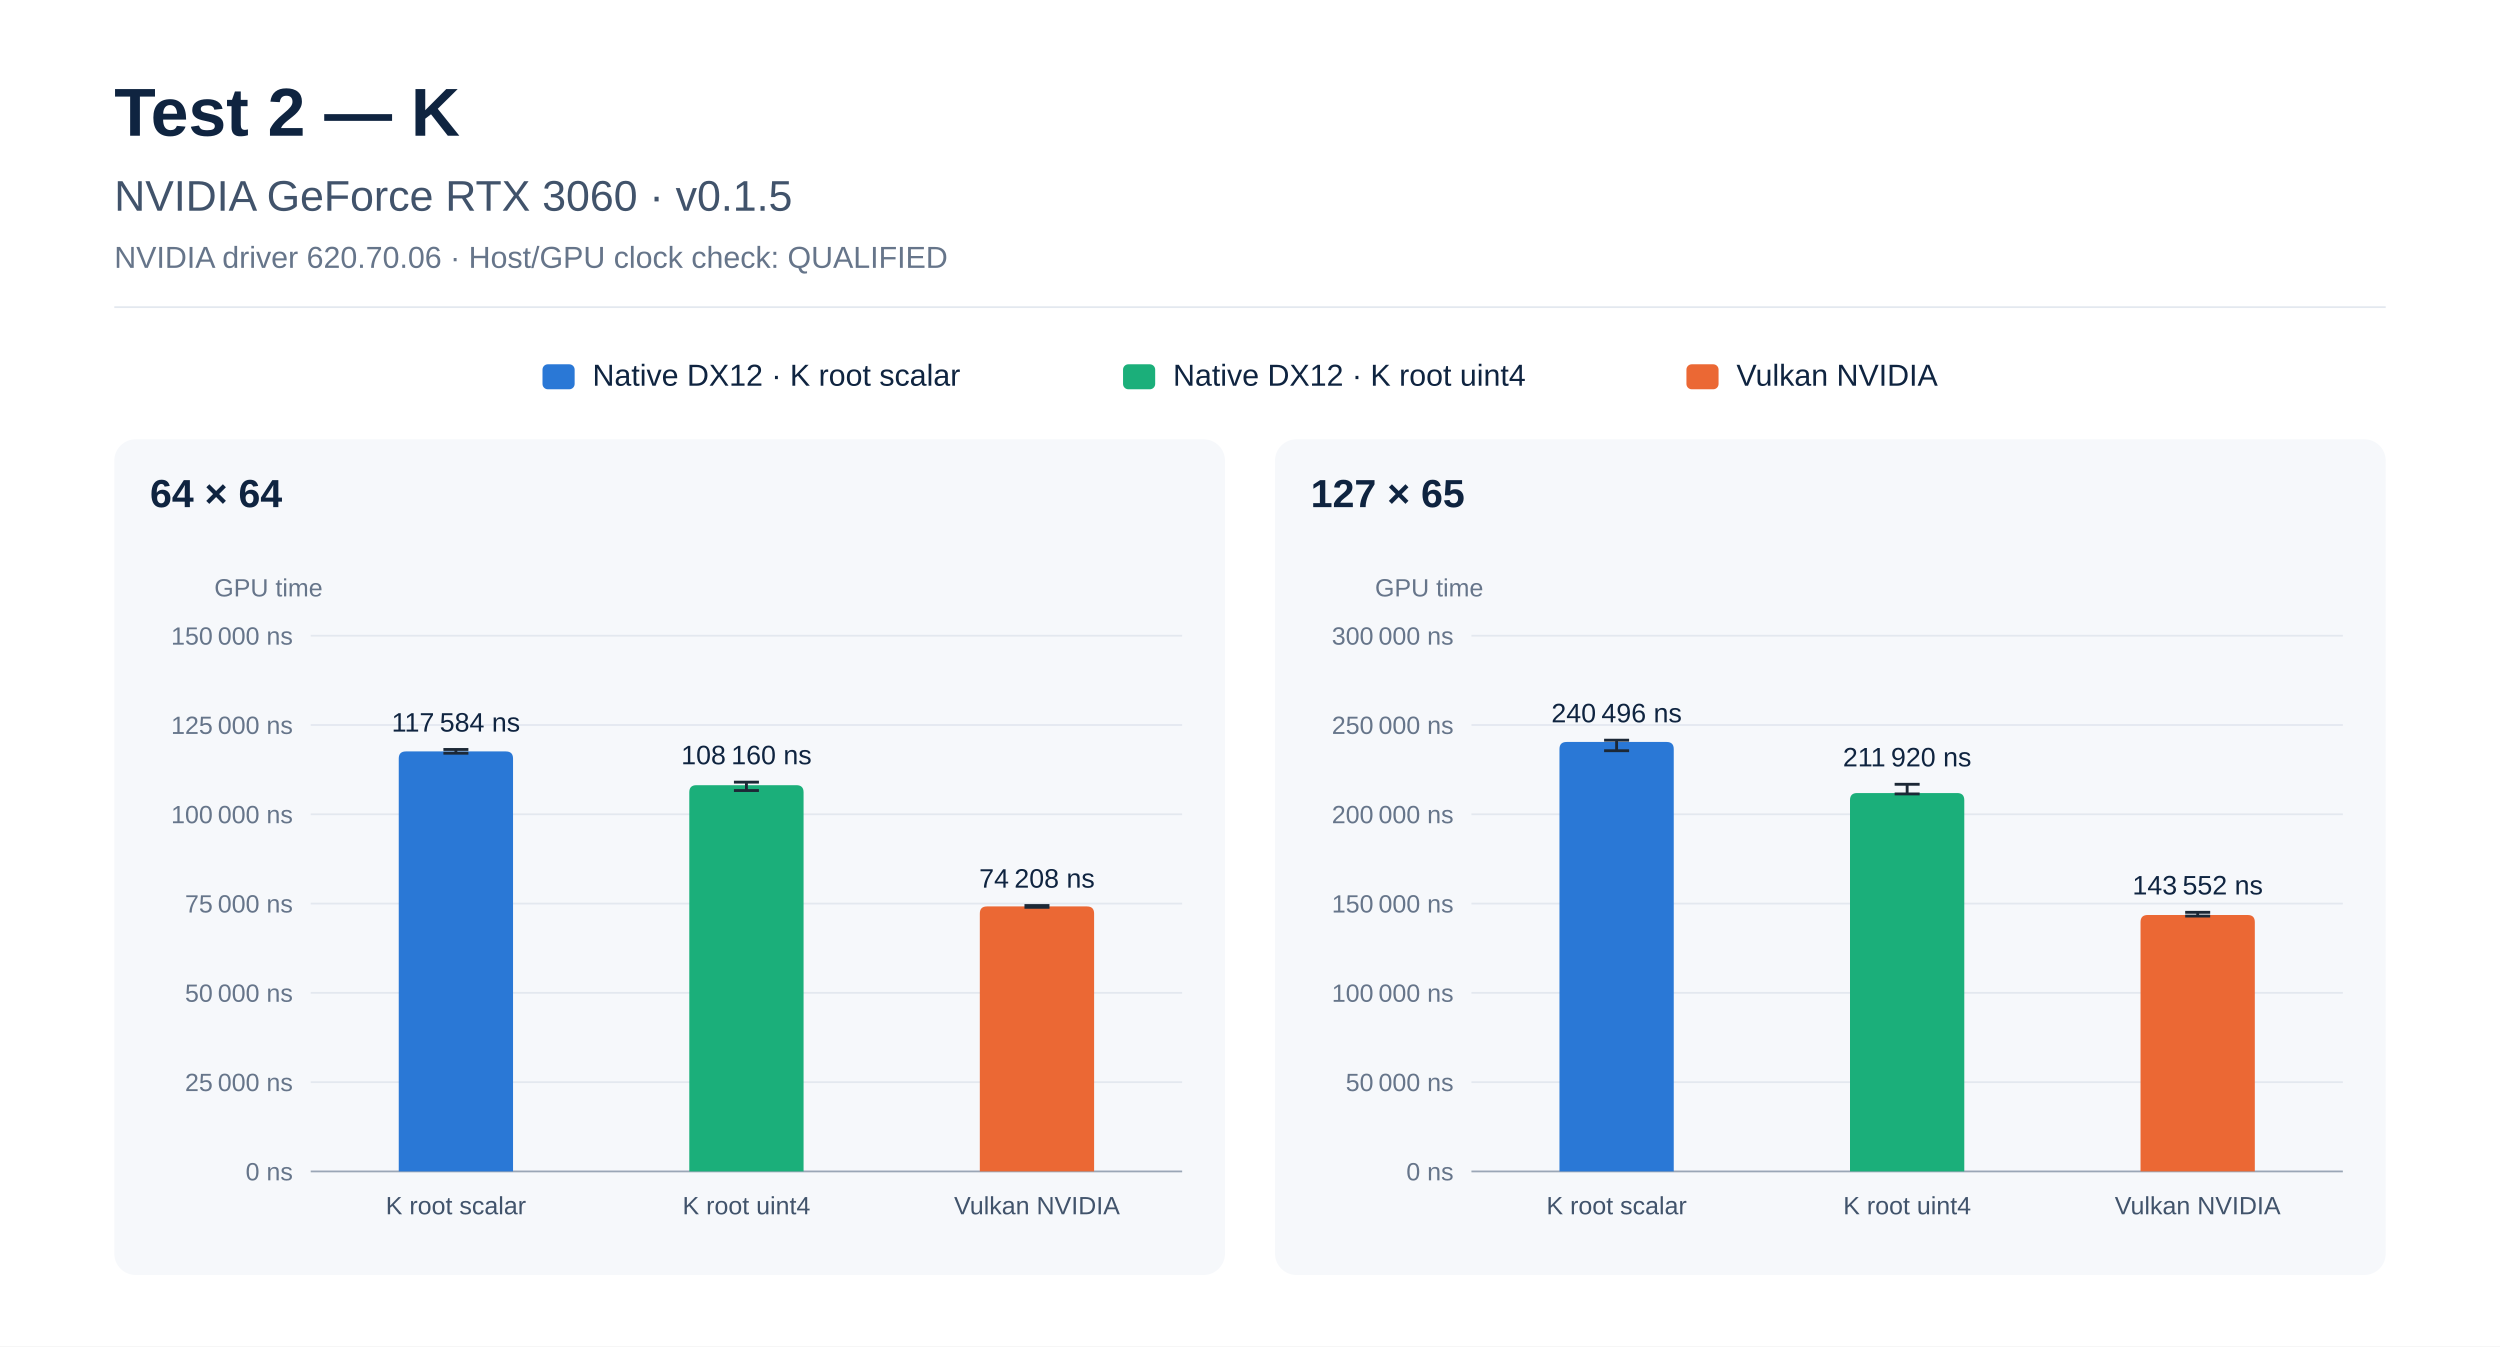
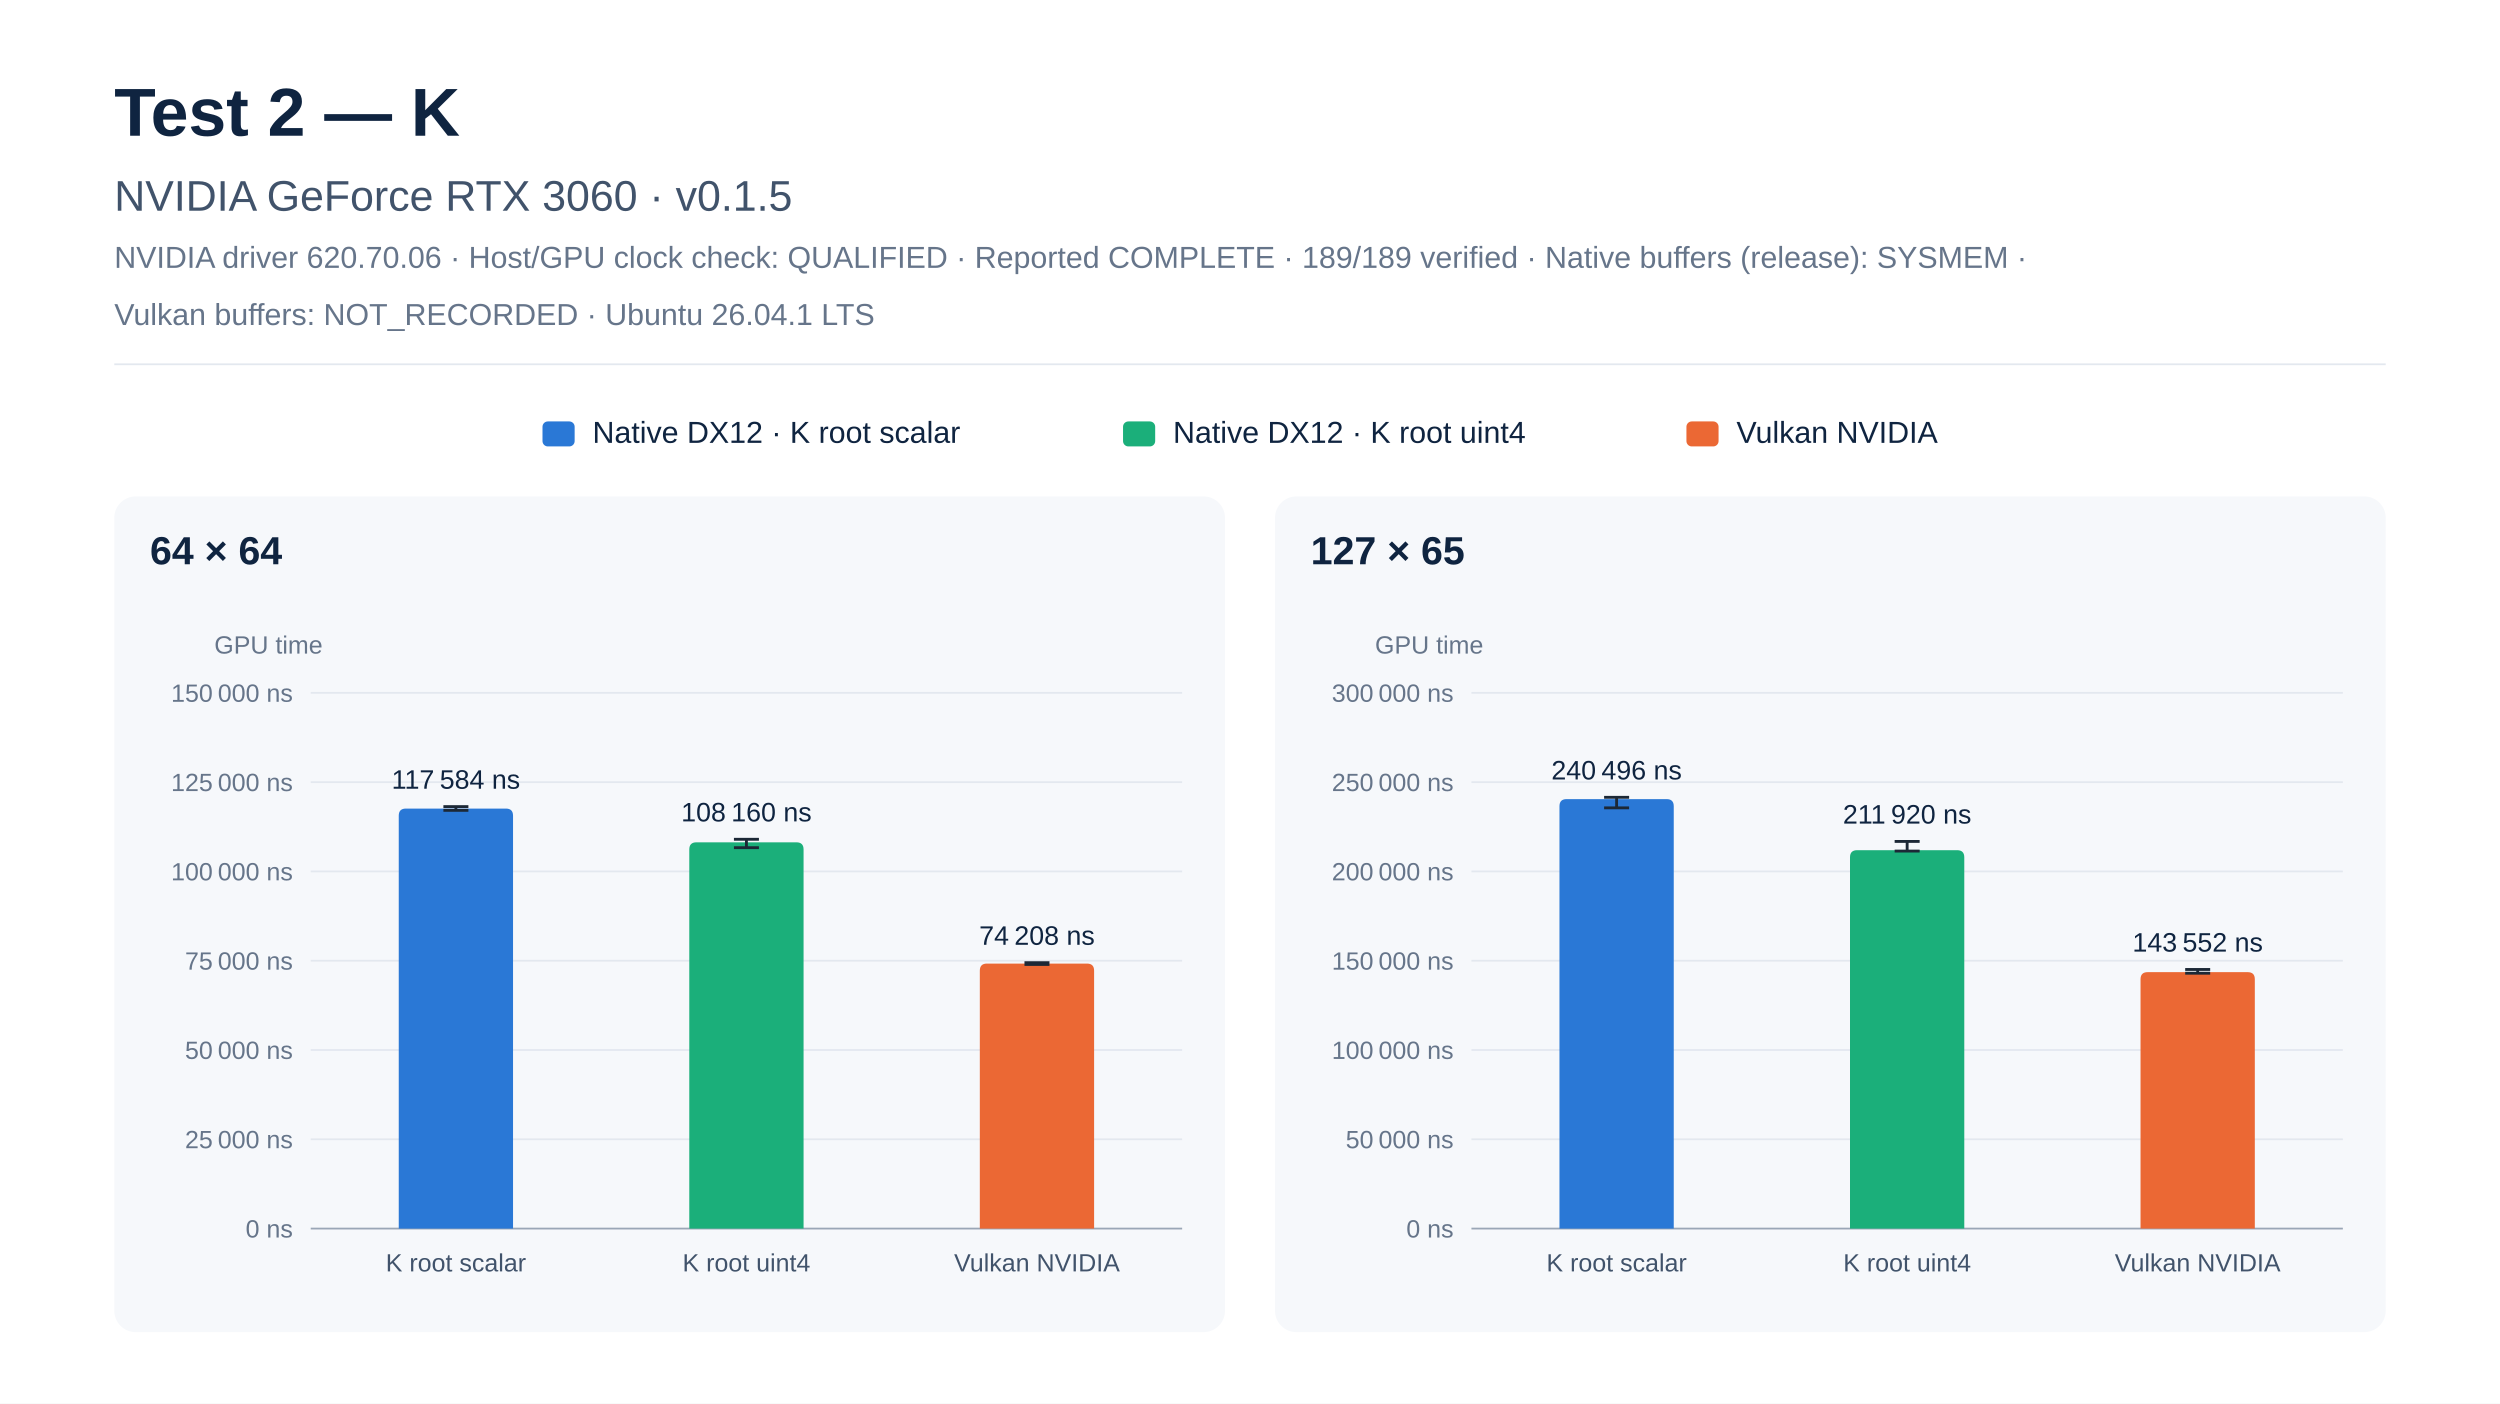
- <svg xmlns="http://www.w3.org/2000/svg" width="1400" height="754" viewBox="0 0 1400 754" role="img" aria-label="Test 2 — K">
+ <svg xmlns="http://www.w3.org/2000/svg" width="1400" height="786" viewBox="0 0 1400 786" role="img" aria-label="Test 2 — K">
  <rect width="100%" height="100%" fill="#ffffff" />
  <g font-family="Arial, 'Liberation Sans', Helvetica, 'Helvetica Neue', sans-serif">
    <text x="64.0" y="76.0" font-size="38" fill="#0f2440" font-weight="700" text-anchor="start">Test 2 — K</text>
    <text x="64.0" y="118.0" font-size="24" fill="#41536b" text-anchor="start">NVIDIA GeForce RTX 3060 · v0.1.5</text>
-     <text x="64.0" y="150.0" font-size="17" fill="#66758a" text-anchor="start">NVIDIA driver 620.70.06 · Host/GPU clock check: QUALIFIED</text>
-     <line x1="64" y1="172.0" x2="1336" y2="172.0" stroke="#e3e8ef" />
-     <rect x="303.8" y="204.0" width="18" height="14" rx="3" fill="#2a78d6" />
-     <text x="331.8" y="216.0" font-size="17" fill="#0f2440" text-anchor="start">Native DX12 · K root scalar</text>
-     <rect x="628.9" y="204.0" width="18" height="14" rx="3" fill="#1baf7a" />
-     <text x="656.9" y="216.0" font-size="17" fill="#0f2440" text-anchor="start">Native DX12 · K root uint4</text>
-     <rect x="944.4" y="204.0" width="18" height="14" rx="3" fill="#eb6834" />
-     <text x="972.4" y="216.0" font-size="17" fill="#0f2440" text-anchor="start">Vulkan NVIDIA</text>
-     <rect x="64.0" y="246.0" width="622.0" height="468.0" rx="12" fill="#f6f8fb" />
-     <text x="84.0" y="284.0" font-size="22" fill="#0f2440" font-weight="700" text-anchor="start">64 × 64</text>
-     <text x="120.0" y="334.0" font-size="14" fill="#66758a" text-anchor="start">GPU time</text>
-     <line x1="174.0" y1="656.0" x2="662.0" y2="656.0" stroke="#9aa6b6" stroke-width="1" />
-     <text x="164.0" y="661.0" font-size="14" fill="#66758a" text-anchor="end">0 ns</text>
-     <line x1="174.0" y1="606.0" x2="662.0" y2="606.0" stroke="#e3e8ef" stroke-width="1" />
-     <text x="164.0" y="611.0" font-size="14" fill="#66758a" text-anchor="end">25 000 ns</text>
-     <line x1="174.0" y1="556.0" x2="662.0" y2="556.0" stroke="#e3e8ef" stroke-width="1" />
-     <text x="164.0" y="561.0" font-size="14" fill="#66758a" text-anchor="end">50 000 ns</text>
-     <line x1="174.0" y1="506.0" x2="662.0" y2="506.0" stroke="#e3e8ef" stroke-width="1" />
-     <text x="164.0" y="511.0" font-size="14" fill="#66758a" text-anchor="end">75 000 ns</text>
-     <line x1="174.0" y1="456.0" x2="662.0" y2="456.0" stroke="#e3e8ef" stroke-width="1" />
-     <text x="164.0" y="461.0" font-size="14" fill="#66758a" text-anchor="end">100 000 ns</text>
-     <line x1="174.0" y1="406.0" x2="662.0" y2="406.0" stroke="#e3e8ef" stroke-width="1" />
-     <text x="164.0" y="411.0" font-size="14" fill="#66758a" text-anchor="end">125 000 ns</text>
-     <line x1="174.0" y1="356.0" x2="662.0" y2="356.0" stroke="#e3e8ef" stroke-width="1" />
-     <text x="164.0" y="361.0" font-size="14" fill="#66758a" text-anchor="end">150 000 ns</text>
+     <text x="64.0" y="150.0" font-size="17" fill="#66758a" text-anchor="start">NVIDIA driver 620.70.06 · Host/GPU clock check: QUALIFIED · Reported COMPLETE · 189/189 verified · Native buffers (release): SYSMEM ·</text>
+     <text x="64.0" y="182.0" font-size="17" fill="#66758a" text-anchor="start">Vulkan buffers: NOT_RECORDED · Ubuntu 26.04.1 LTS</text>
+     <line x1="64" y1="204.0" x2="1336" y2="204.0" stroke="#e3e8ef" />
+     <rect x="303.8" y="236.0" width="18" height="14" rx="3" fill="#2a78d6" />
+     <text x="331.8" y="248.0" font-size="17" fill="#0f2440" text-anchor="start">Native DX12 · K root scalar</text>
+     <rect x="628.9" y="236.0" width="18" height="14" rx="3" fill="#1baf7a" />
+     <text x="656.9" y="248.0" font-size="17" fill="#0f2440" text-anchor="start">Native DX12 · K root uint4</text>
+     <rect x="944.4" y="236.0" width="18" height="14" rx="3" fill="#eb6834" />
+     <text x="972.4" y="248.0" font-size="17" fill="#0f2440" text-anchor="start">Vulkan NVIDIA</text>
+     <rect x="64.0" y="278.0" width="622.0" height="468.0" rx="12" fill="#f6f8fb" />
+     <text x="84.0" y="316.0" font-size="22" fill="#0f2440" font-weight="700" text-anchor="start">64 × 64</text>
+     <text x="120.0" y="366.0" font-size="14" fill="#66758a" text-anchor="start">GPU time</text>
+     <line x1="174.0" y1="688.0" x2="662.0" y2="688.0" stroke="#9aa6b6" stroke-width="1" />
+     <text x="164.0" y="693.0" font-size="14" fill="#66758a" text-anchor="end">0 ns</text>
+     <line x1="174.0" y1="638.0" x2="662.0" y2="638.0" stroke="#e3e8ef" stroke-width="1" />
+     <text x="164.0" y="643.0" font-size="14" fill="#66758a" text-anchor="end">25 000 ns</text>
+     <line x1="174.0" y1="588.0" x2="662.0" y2="588.0" stroke="#e3e8ef" stroke-width="1" />
+     <text x="164.0" y="593.0" font-size="14" fill="#66758a" text-anchor="end">50 000 ns</text>
+     <line x1="174.0" y1="538.0" x2="662.0" y2="538.0" stroke="#e3e8ef" stroke-width="1" />
+     <text x="164.0" y="543.0" font-size="14" fill="#66758a" text-anchor="end">75 000 ns</text>
+     <line x1="174.0" y1="488.0" x2="662.0" y2="488.0" stroke="#e3e8ef" stroke-width="1" />
+     <text x="164.0" y="493.0" font-size="14" fill="#66758a" text-anchor="end">100 000 ns</text>
+     <line x1="174.0" y1="438.0" x2="662.0" y2="438.0" stroke="#e3e8ef" stroke-width="1" />
+     <text x="164.0" y="443.0" font-size="14" fill="#66758a" text-anchor="end">125 000 ns</text>
+     <line x1="174.0" y1="388.0" x2="662.0" y2="388.0" stroke="#e3e8ef" stroke-width="1" />
+     <text x="164.0" y="393.0" font-size="14" fill="#66758a" text-anchor="end">150 000 ns</text>
    <g>
-       <path d="M223.3,656.0 V424.8 Q223.3,420.8 227.3,420.8 H283.3 Q287.3,420.8 287.3,424.8 V656.0 Z" fill="#2a78d6" />
+       <path d="M223.3,688.0 V456.8 Q223.3,452.8 227.3,452.8 H283.3 Q287.3,452.8 287.3,456.8 V688.0 Z" fill="#2a78d6" />
    </g>
-     <path d="M255.3,421.8 V419.7 M248.3,419.7 H262.3 M248.3,421.8 H262.3" stroke="#1c2836" stroke-width="1.6" fill="none" />
-     <text x="255.3" y="409.7" font-size="15" fill="#0f2440" text-anchor="middle">117 584 ns</text>
-     <text x="255.3" y="680.0" font-size="14" fill="#41536b" text-anchor="middle">K root scalar</text>
+     <path d="M255.3,453.8 V451.7 M248.3,451.7 H262.3 M248.3,453.8 H262.3" stroke="#1c2836" stroke-width="1.6" fill="none" />
+     <text x="255.3" y="441.7" font-size="15" fill="#0f2440" text-anchor="middle">117 584 ns</text>
+     <text x="255.3" y="712.0" font-size="14" fill="#41536b" text-anchor="middle">K root scalar</text>
    <g>
-       <path d="M386.0,656.0 V443.7 Q386.0,439.7 390.0,439.7 H446.0 Q450.0,439.7 450.0,443.7 V656.0 Z" fill="#1baf7a" />
+       <path d="M386.0,688.0 V475.7 Q386.0,471.7 390.0,471.7 H446.0 Q450.0,471.7 450.0,475.7 V688.0 Z" fill="#1baf7a" />
    </g>
-     <path d="M418.0,442.7 V438.0 M411.0,438.0 H425.0 M411.0,442.7 H425.0" stroke="#1c2836" stroke-width="1.6" fill="none" />
-     <text x="418.0" y="428.0" font-size="15" fill="#0f2440" text-anchor="middle">108 160 ns</text>
-     <text x="418.0" y="680.0" font-size="14" fill="#41536b" text-anchor="middle">K root uint4</text>
+     <path d="M418.0,474.7 V470.0 M411.0,470.0 H425.0 M411.0,474.7 H425.0" stroke="#1c2836" stroke-width="1.6" fill="none" />
+     <text x="418.0" y="460.0" font-size="15" fill="#0f2440" text-anchor="middle">108 160 ns</text>
+     <text x="418.0" y="712.0" font-size="14" fill="#41536b" text-anchor="middle">K root uint4</text>
    <g>
-       <path d="M548.7,656.0 V511.6 Q548.7,507.6 552.7,507.6 H608.7 Q612.7,507.6 612.7,511.6 V656.0 Z" fill="#eb6834" />
+       <path d="M548.7,688.0 V543.6 Q548.7,539.6 552.7,539.6 H608.7 Q612.7,539.6 612.7,543.6 V688.0 Z" fill="#eb6834" />
    </g>
-     <path d="M580.7,508.1 V507.1 M573.7,507.1 H587.7 M573.7,508.1 H587.7" stroke="#1c2836" stroke-width="1.6" fill="none" />
-     <text x="580.7" y="497.1" font-size="15" fill="#0f2440" text-anchor="middle">74 208 ns</text>
-     <text x="580.7" y="680.0" font-size="14" fill="#41536b" text-anchor="middle">Vulkan NVIDIA</text>
-     <rect x="714.0" y="246.0" width="622.0" height="468.0" rx="12" fill="#f6f8fb" />
-     <text x="734.0" y="284.0" font-size="22" fill="#0f2440" font-weight="700" text-anchor="start">127 × 65</text>
-     <text x="770.0" y="334.0" font-size="14" fill="#66758a" text-anchor="start">GPU time</text>
-     <line x1="824.0" y1="656.0" x2="1312.0" y2="656.0" stroke="#9aa6b6" stroke-width="1" />
-     <text x="814.0" y="661.0" font-size="14" fill="#66758a" text-anchor="end">0 ns</text>
-     <line x1="824.0" y1="606.0" x2="1312.0" y2="606.0" stroke="#e3e8ef" stroke-width="1" />
-     <text x="814.0" y="611.0" font-size="14" fill="#66758a" text-anchor="end">50 000 ns</text>
-     <line x1="824.0" y1="556.0" x2="1312.0" y2="556.0" stroke="#e3e8ef" stroke-width="1" />
-     <text x="814.0" y="561.0" font-size="14" fill="#66758a" text-anchor="end">100 000 ns</text>
-     <line x1="824.0" y1="506.0" x2="1312.0" y2="506.0" stroke="#e3e8ef" stroke-width="1" />
-     <text x="814.0" y="511.0" font-size="14" fill="#66758a" text-anchor="end">150 000 ns</text>
-     <line x1="824.0" y1="456.0" x2="1312.0" y2="456.0" stroke="#e3e8ef" stroke-width="1" />
-     <text x="814.0" y="461.0" font-size="14" fill="#66758a" text-anchor="end">200 000 ns</text>
-     <line x1="824.0" y1="406.0" x2="1312.0" y2="406.0" stroke="#e3e8ef" stroke-width="1" />
-     <text x="814.0" y="411.0" font-size="14" fill="#66758a" text-anchor="end">250 000 ns</text>
-     <line x1="824.0" y1="356.0" x2="1312.0" y2="356.0" stroke="#e3e8ef" stroke-width="1" />
-     <text x="814.0" y="361.0" font-size="14" fill="#66758a" text-anchor="end">300 000 ns</text>
+     <path d="M580.7,540.1 V539.1 M573.7,539.1 H587.7 M573.7,540.1 H587.7" stroke="#1c2836" stroke-width="1.6" fill="none" />
+     <text x="580.7" y="529.1" font-size="15" fill="#0f2440" text-anchor="middle">74 208 ns</text>
+     <text x="580.7" y="712.0" font-size="14" fill="#41536b" text-anchor="middle">Vulkan NVIDIA</text>
+     <rect x="714.0" y="278.0" width="622.0" height="468.0" rx="12" fill="#f6f8fb" />
+     <text x="734.0" y="316.0" font-size="22" fill="#0f2440" font-weight="700" text-anchor="start">127 × 65</text>
+     <text x="770.0" y="366.0" font-size="14" fill="#66758a" text-anchor="start">GPU time</text>
+     <line x1="824.0" y1="688.0" x2="1312.0" y2="688.0" stroke="#9aa6b6" stroke-width="1" />
+     <text x="814.0" y="693.0" font-size="14" fill="#66758a" text-anchor="end">0 ns</text>
+     <line x1="824.0" y1="638.0" x2="1312.0" y2="638.0" stroke="#e3e8ef" stroke-width="1" />
+     <text x="814.0" y="643.0" font-size="14" fill="#66758a" text-anchor="end">50 000 ns</text>
+     <line x1="824.0" y1="588.0" x2="1312.0" y2="588.0" stroke="#e3e8ef" stroke-width="1" />
+     <text x="814.0" y="593.0" font-size="14" fill="#66758a" text-anchor="end">100 000 ns</text>
+     <line x1="824.0" y1="538.0" x2="1312.0" y2="538.0" stroke="#e3e8ef" stroke-width="1" />
+     <text x="814.0" y="543.0" font-size="14" fill="#66758a" text-anchor="end">150 000 ns</text>
+     <line x1="824.0" y1="488.0" x2="1312.0" y2="488.0" stroke="#e3e8ef" stroke-width="1" />
+     <text x="814.0" y="493.0" font-size="14" fill="#66758a" text-anchor="end">200 000 ns</text>
+     <line x1="824.0" y1="438.0" x2="1312.0" y2="438.0" stroke="#e3e8ef" stroke-width="1" />
+     <text x="814.0" y="443.0" font-size="14" fill="#66758a" text-anchor="end">250 000 ns</text>
+     <line x1="824.0" y1="388.0" x2="1312.0" y2="388.0" stroke="#e3e8ef" stroke-width="1" />
+     <text x="814.0" y="393.0" font-size="14" fill="#66758a" text-anchor="end">300 000 ns</text>
    <g>
-       <path d="M873.3,656.0 V419.5 Q873.3,415.5 877.3,415.5 H933.3 Q937.3,415.5 937.3,419.5 V656.0 Z" fill="#2a78d6" />
+       <path d="M873.3,688.0 V451.5 Q873.3,447.5 877.3,447.5 H933.3 Q937.3,447.5 937.3,451.5 V688.0 Z" fill="#2a78d6" />
    </g>
-     <path d="M905.3,420.4 V414.5 M898.3,414.5 H912.3 M898.3,420.4 H912.3" stroke="#1c2836" stroke-width="1.6" fill="none" />
-     <text x="905.3" y="404.5" font-size="15" fill="#0f2440" text-anchor="middle">240 496 ns</text>
-     <text x="905.3" y="680.0" font-size="14" fill="#41536b" text-anchor="middle">K root scalar</text>
+     <path d="M905.3,452.4 V446.5 M898.3,446.5 H912.3 M898.3,452.4 H912.3" stroke="#1c2836" stroke-width="1.6" fill="none" />
+     <text x="905.3" y="436.5" font-size="15" fill="#0f2440" text-anchor="middle">240 496 ns</text>
+     <text x="905.3" y="712.0" font-size="14" fill="#41536b" text-anchor="middle">K root scalar</text>
    <g>
-       <path d="M1036.0,656.0 V448.1 Q1036.0,444.1 1040.0,444.1 H1096.0 Q1100.0,444.1 1100.0,448.1 V656.0 Z" fill="#1baf7a" />
+       <path d="M1036.0,688.0 V480.1 Q1036.0,476.1 1040.0,476.1 H1096.0 Q1100.0,476.1 1100.0,480.1 V688.0 Z" fill="#1baf7a" />
    </g>
-     <path d="M1068.0,444.6 V439.2 M1061.0,439.2 H1075.0 M1061.0,444.6 H1075.0" stroke="#1c2836" stroke-width="1.6" fill="none" />
-     <text x="1068.0" y="429.2" font-size="15" fill="#0f2440" text-anchor="middle">211 920 ns</text>
-     <text x="1068.0" y="680.0" font-size="14" fill="#41536b" text-anchor="middle">K root uint4</text>
+     <path d="M1068.0,476.6 V471.2 M1061.0,471.2 H1075.0 M1061.0,476.6 H1075.0" stroke="#1c2836" stroke-width="1.6" fill="none" />
+     <text x="1068.0" y="461.2" font-size="15" fill="#0f2440" text-anchor="middle">211 920 ns</text>
+     <text x="1068.0" y="712.0" font-size="14" fill="#41536b" text-anchor="middle">K root uint4</text>
    <g>
-       <path d="M1198.7,656.0 V516.4 Q1198.7,512.4 1202.7,512.4 H1258.7 Q1262.7,512.4 1262.7,516.4 V656.0 Z" fill="#eb6834" />
+       <path d="M1198.7,688.0 V548.4 Q1198.7,544.4 1202.7,544.4 H1258.7 Q1262.7,544.4 1262.7,548.4 V688.0 Z" fill="#eb6834" />
    </g>
-     <path d="M1230.7,513.0 V510.9 M1223.7,510.9 H1237.7 M1223.7,513.0 H1237.7" stroke="#1c2836" stroke-width="1.6" fill="none" />
-     <text x="1230.7" y="500.9" font-size="15" fill="#0f2440" text-anchor="middle">143 552 ns</text>
-     <text x="1230.7" y="680.0" font-size="14" fill="#41536b" text-anchor="middle">Vulkan NVIDIA</text>
+     <path d="M1230.7,545.0 V542.9 M1223.7,542.9 H1237.7 M1223.7,545.0 H1237.7" stroke="#1c2836" stroke-width="1.6" fill="none" />
+     <text x="1230.7" y="532.9" font-size="15" fill="#0f2440" text-anchor="middle">143 552 ns</text>
+     <text x="1230.7" y="712.0" font-size="14" fill="#41536b" text-anchor="middle">Vulkan NVIDIA</text>
  </g>
</svg>
